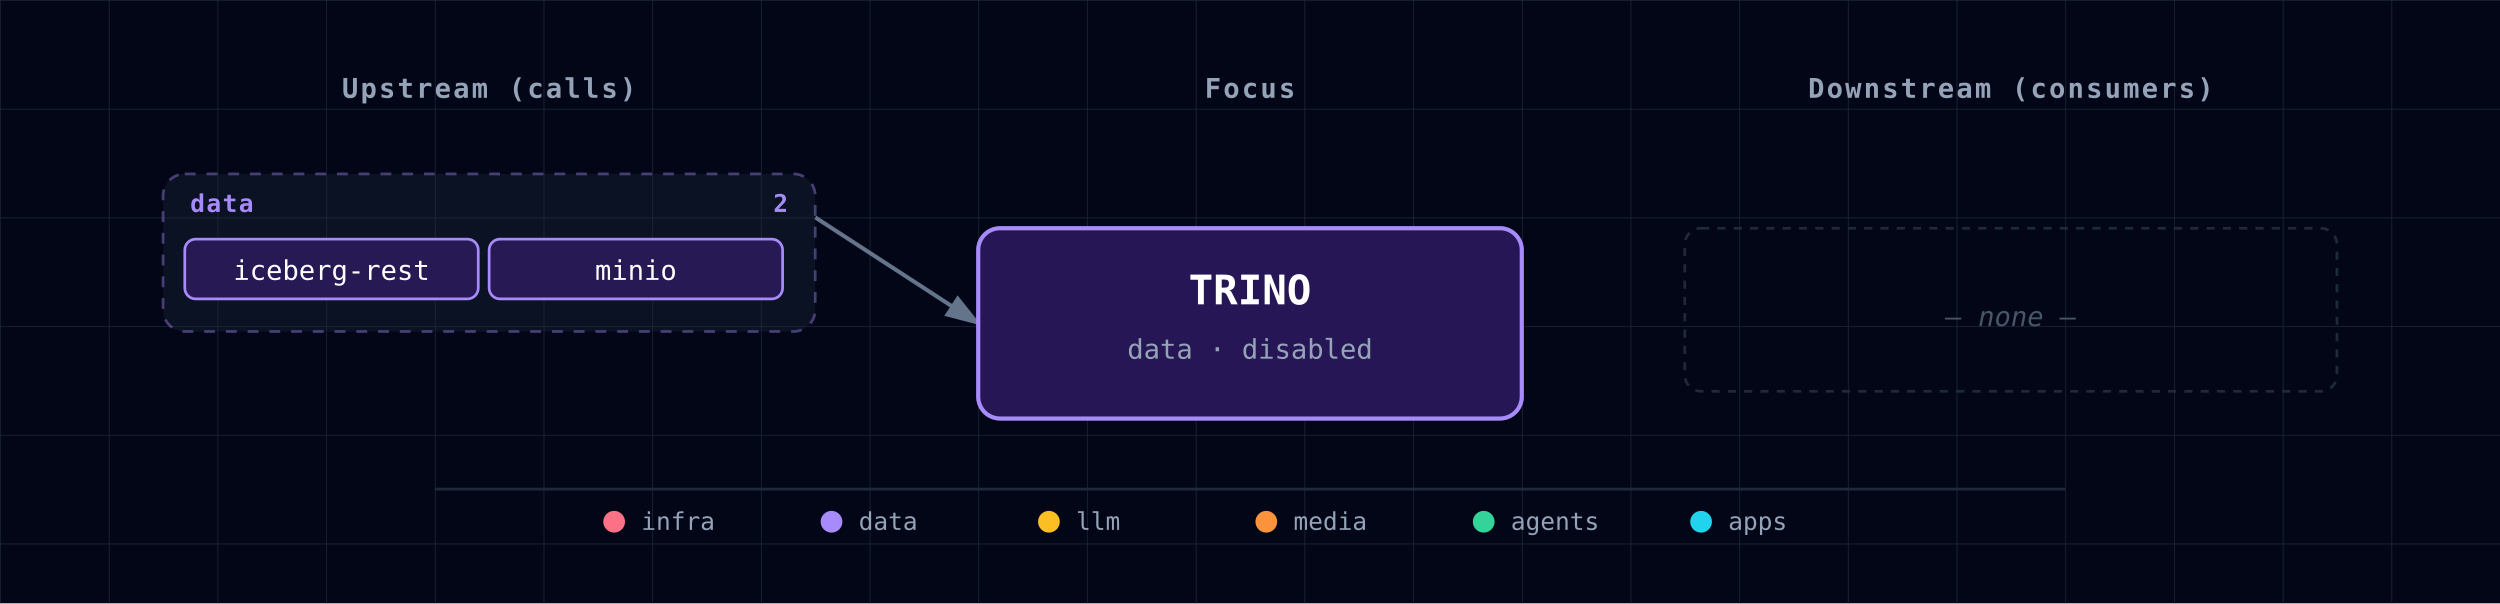
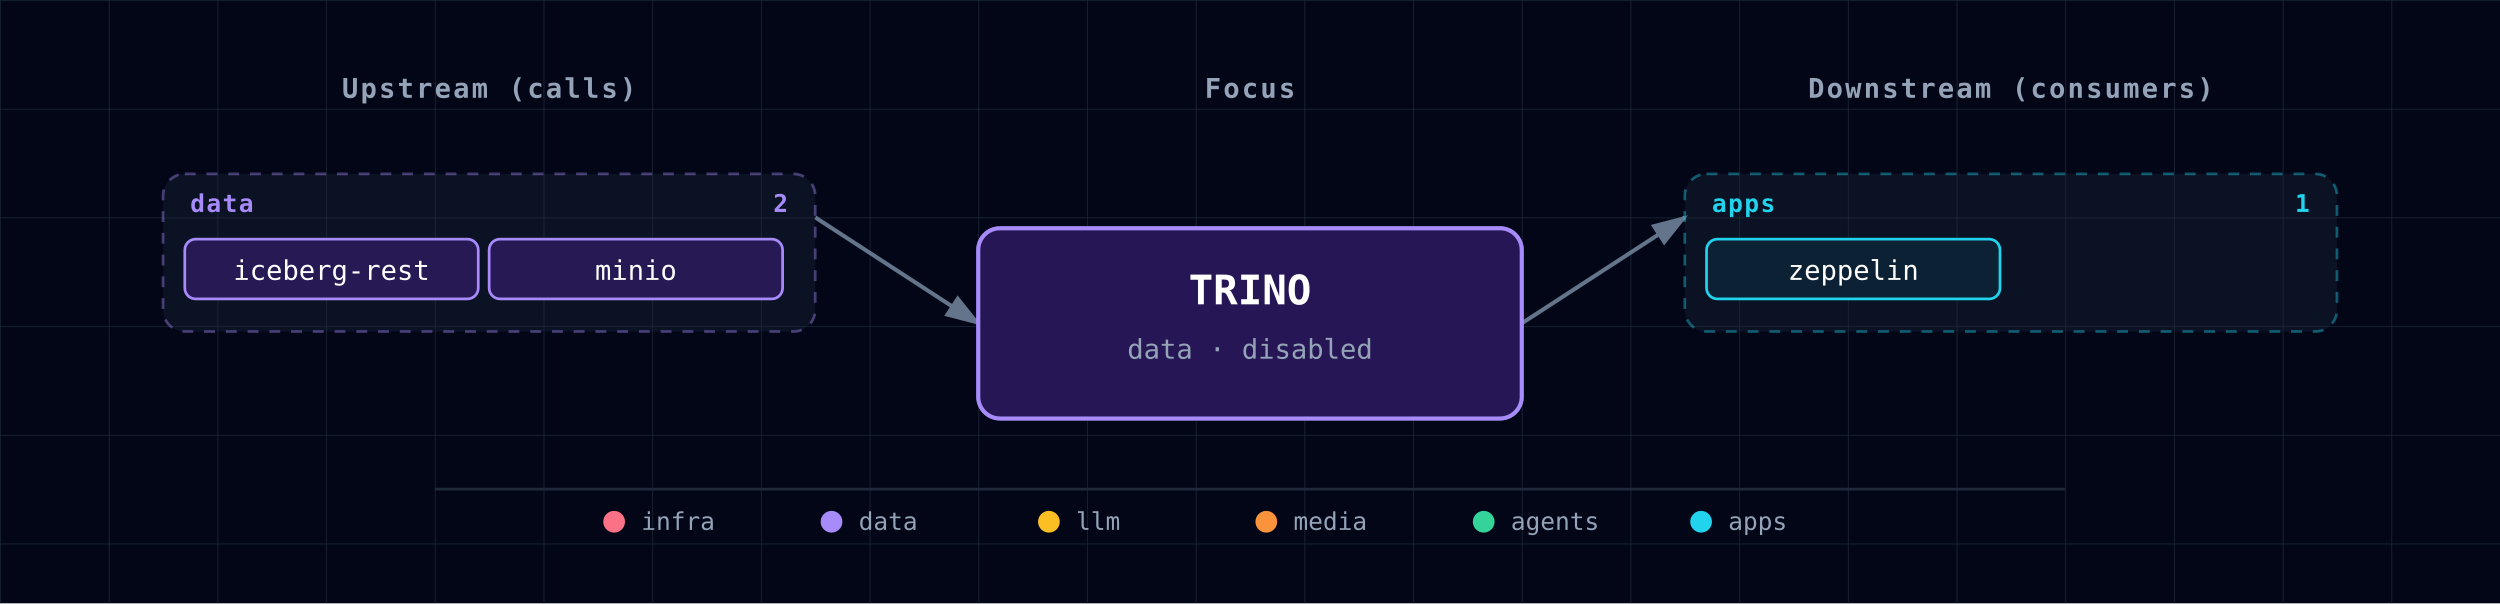
<svg xmlns="http://www.w3.org/2000/svg" viewBox="0 0 920 222" font-family="'JetBrains Mono', 'Fira Code', Menlo, Consolas, monospace">
  <defs>
    <pattern id="grid" width="40" height="40" patternUnits="userSpaceOnUse">
      <path d="M 40 0 L 0 0 0 40" fill="none" stroke="#1e293b" stroke-width="0.5" />
    </pattern>
    <marker id="arrowhead" markerWidth="9" markerHeight="6" refX="8" refY="3" orient="auto">
      <polygon points="0 0, 9 3, 0 6" fill="#64748b" />
    </marker>
    <filter id="focus-glow" x="-50%" y="-50%" width="200%" height="200%">
      <feGaussianBlur in="SourceAlpha" stdDeviation="6" />
      <feFlood flood-color="#a78bfa" flood-opacity="0.6" />
      <feComposite in2="SourceAlpha" operator="in" />
      <feMerge>
        <feMergeNode />
        <feMergeNode in="SourceGraphic" />
      </feMerge>
    </filter>
  </defs>
  <rect width="920" height="222" fill="#020617" />
  <rect width="920" height="222" fill="url(#grid)" />
  <text x="180" y="36" fill="#94a3b8" font-size="10" font-weight="600" text-anchor="middle" letter-spacing="0.08em">Upstream (calls)</text>
  <text x="460" y="36" fill="#94a3b8" font-size="10" font-weight="600" text-anchor="middle" letter-spacing="0.08em">Focus</text>
  <text x="740" y="36" fill="#94a3b8" font-size="10" font-weight="600" text-anchor="middle" letter-spacing="0.08em">Downstream (consumers)</text>
  <line x1="300" y1="80" x2="360" y2="119" stroke="#64748b" stroke-width="1.5" marker-end="url(#arrowhead)" />
+   <line x1="560" y1="119" x2="620" y2="80" stroke="#64748b" stroke-width="1.5" marker-end="url(#arrowhead)" />
  <g>
    <g class="cluster">
      <rect x="60" y="64" width="240" height="58" rx="8" fill="rgba(30,41,59,0.35)" stroke="#a78bfa" stroke-width="1" stroke-dasharray="4,4" stroke-opacity="0.4" />
      <text x="70" y="78" fill="#a78bfa" font-size="9" font-weight="700" text-anchor="start" style="letter-spacing:0.06em;text-transform:uppercase;">data</text>
      <text x="290" y="78" fill="#a78bfa" font-size="9" font-weight="600" text-anchor="end">2</text>
    </g>
    <g>
      <rect x="68" y="88" width="108" height="22" rx="4" fill="#0f172a" />
      <rect x="68" y="88" width="108" height="22" rx="4" fill="rgba(76, 29, 149, 0.4)" stroke="#a78bfa" stroke-width="1" />
      <text x="122" y="103" fill="white" font-size="10" text-anchor="middle">iceberg-rest</text>
    </g>
    <g>
      <rect x="180" y="88" width="108" height="22" rx="4" fill="#0f172a" />
      <rect x="180" y="88" width="108" height="22" rx="4" fill="rgba(76, 29, 149, 0.4)" stroke="#a78bfa" stroke-width="1" />
      <text x="234" y="103" fill="white" font-size="10" text-anchor="middle">minio</text>
    </g>
  </g>
  <g>
-     <rect x="620" y="84" width="240" height="60" rx="6" fill="none" stroke="#1e293b" stroke-width="1" stroke-dasharray="3,3" />
-     <text x="740" y="120" fill="#475569" font-size="10" font-style="italic" text-anchor="middle">— none —</text>
+     <g class="cluster">
+       <rect x="620" y="64" width="240" height="58" rx="8" fill="rgba(30,41,59,0.35)" stroke="#22d3ee" stroke-width="1" stroke-dasharray="4,4" stroke-opacity="0.4" />
+       <text x="630" y="78" fill="#22d3ee" font-size="9" font-weight="700" text-anchor="start" style="letter-spacing:0.06em;text-transform:uppercase;">apps</text>
+       <text x="850" y="78" fill="#22d3ee" font-size="9" font-weight="600" text-anchor="end">1</text>
+     </g>
+     <g>
+       <rect x="628" y="88" width="108" height="22" rx="4" fill="#0f172a" />
+       <rect x="628" y="88" width="108" height="22" rx="4" fill="rgba(8, 51, 68, 0.4)" stroke="#22d3ee" stroke-width="1" />
+       <text x="682" y="103" fill="white" font-size="10" text-anchor="middle">zeppelin</text>
+     </g>
  </g>
  <g class="focus" filter="url(#focus-glow)">
    <rect x="360" y="84" width="200" height="70" rx="8" fill="#0f172a" />
    <rect x="360" y="84" width="200" height="70" rx="8" fill="rgba(76, 29, 149, 0.4)" stroke="#a78bfa" stroke-width="1.5" />
    <text x="460" y="112" fill="white" font-size="15" font-weight="700" text-anchor="middle">TRINO</text>
    <text x="460" y="132" fill="#94a3b8" font-size="10" text-anchor="middle">data · disabled</text>
  </g>
  <g class="legend">
    <line x1="160" y1="180" x2="760" y2="180" stroke="#1e293b" stroke-width="1" />
    <circle cx="226" cy="192" r="4" fill="#fb7185" />
    <text x="236" y="195" fill="#94a3b8" font-size="9" font-weight="400" text-anchor="start">infra</text>
    <circle cx="306" cy="192" r="4" fill="#a78bfa" />
    <text x="316" y="195" fill="#94a3b8" font-size="9" font-weight="400" text-anchor="start">data</text>
    <circle cx="386" cy="192" r="4" fill="#fbbf24" />
    <text x="396" y="195" fill="#94a3b8" font-size="9" font-weight="400" text-anchor="start">llm</text>
    <circle cx="466" cy="192" r="4" fill="#fb923c" />
    <text x="476" y="195" fill="#94a3b8" font-size="9" font-weight="400" text-anchor="start">media</text>
    <circle cx="546" cy="192" r="4" fill="#34d399" />
    <text x="556" y="195" fill="#94a3b8" font-size="9" font-weight="400" text-anchor="start">agents</text>
    <circle cx="626" cy="192" r="4" fill="#22d3ee" />
    <text x="636" y="195" fill="#94a3b8" font-size="9" font-weight="400" text-anchor="start">apps</text>
  </g>
</svg>
